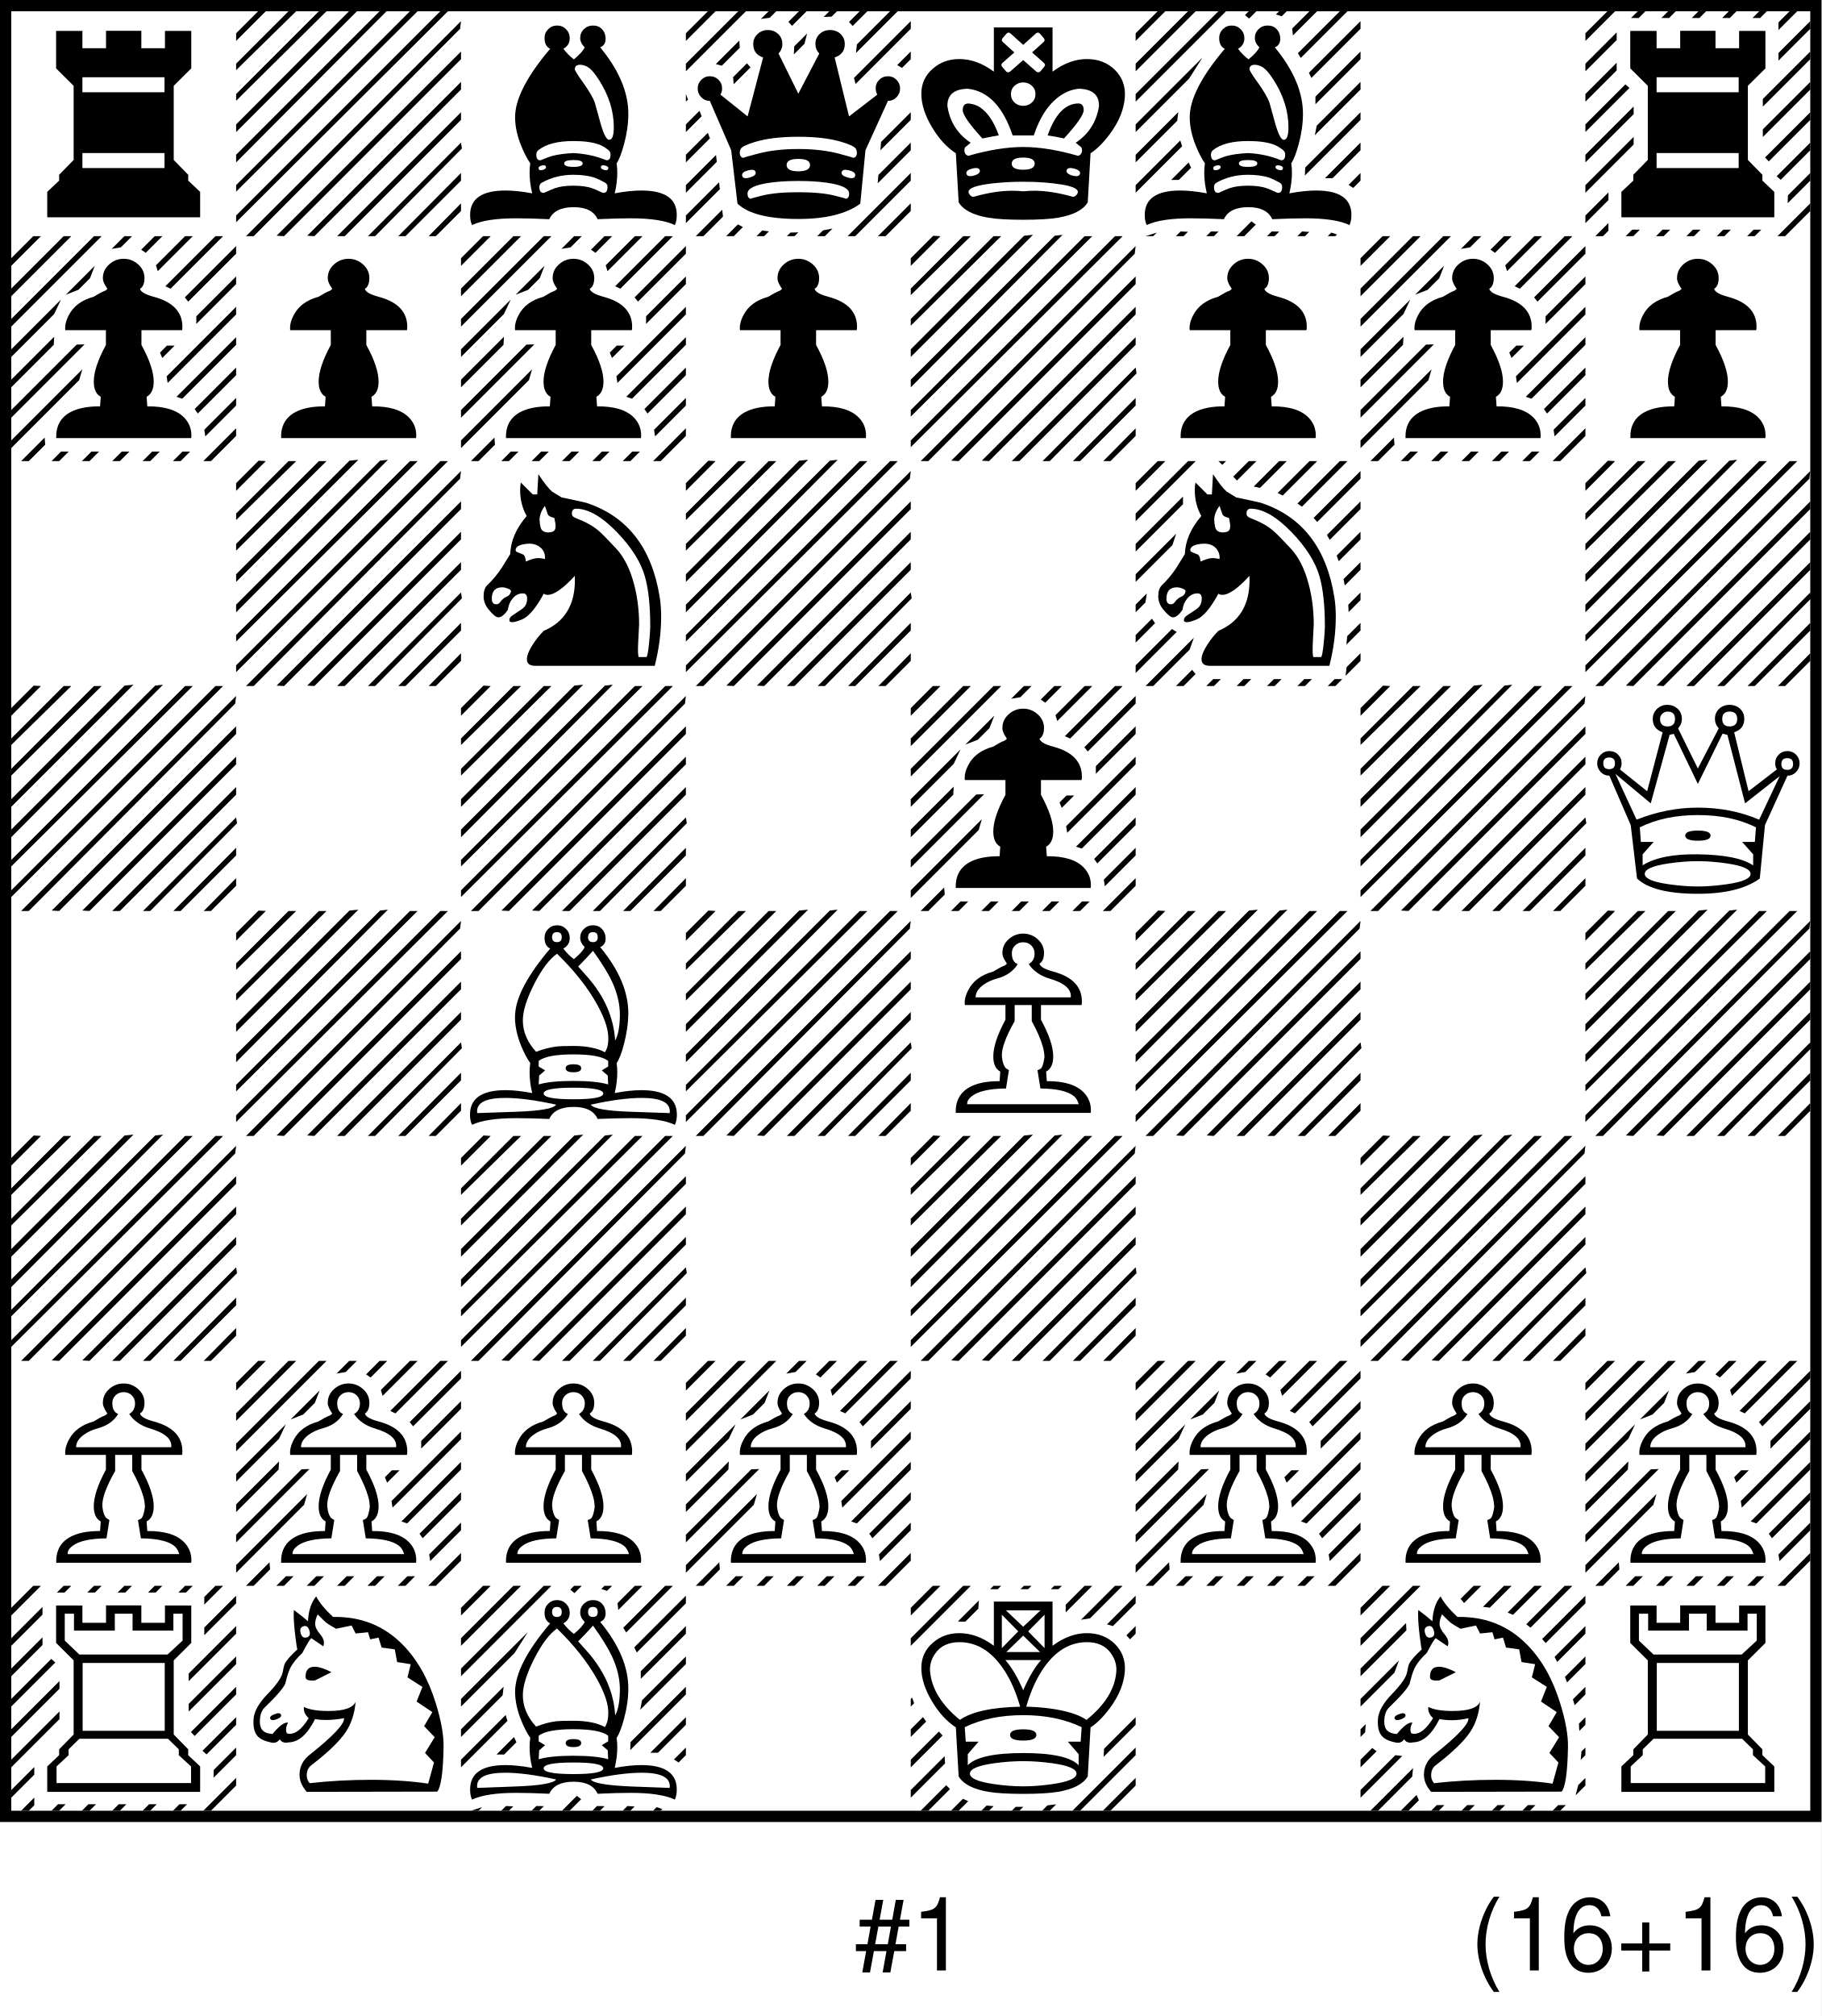
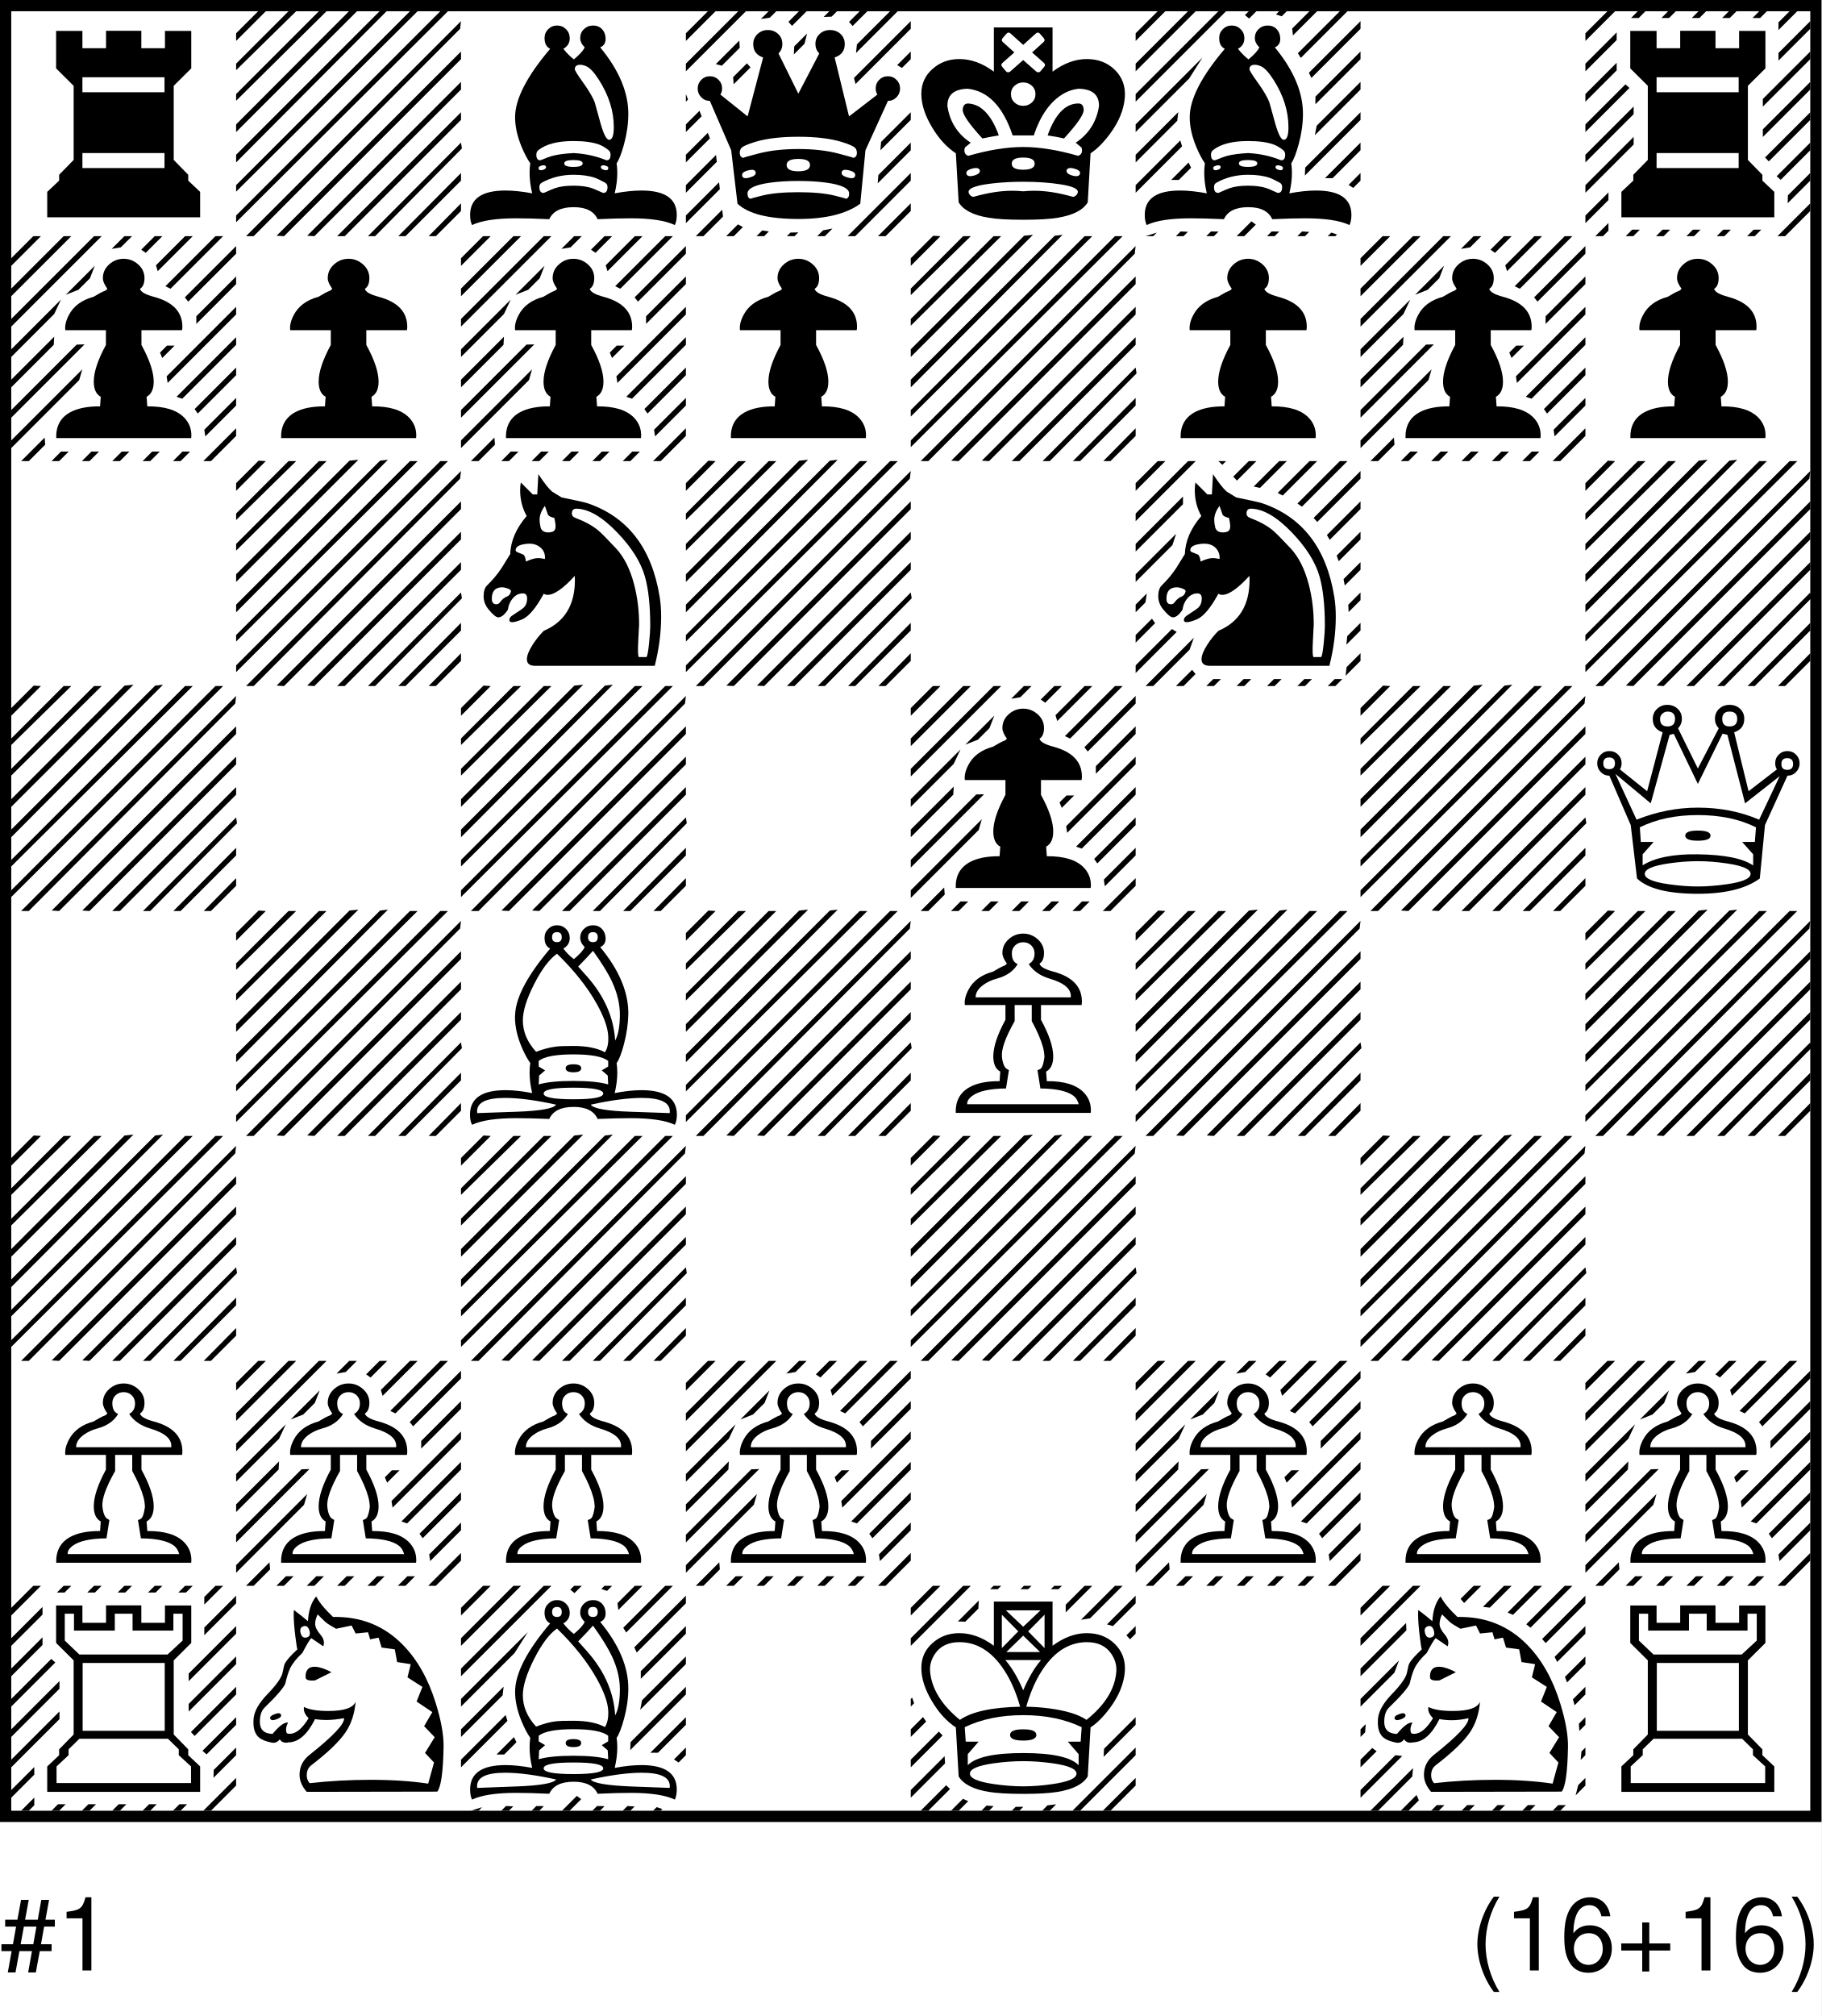
<svg xmlns="http://www.w3.org/2000/svg" viewBox="0 0 16200 17925" width="162pt" height="179.25pt">
  <rect width="16200" height="17925" fill="#fff" />
  <defs>
    <path id="ga" d="m1680 1832h-1360v-226l106-100v-52l129-132v-659l-156-155v-333h234v154h210v-155h314v155h210v-154h234v333l-156 155v659l129 132v52l106 100zm-317-1112v-133h-730v133zm0 674v-133h-730v133z" />
    <path id="gb" d="m0 196l200-200 64 4-264 264zm0 540l736-736h68l-804 796zm0 270l1008-1010 79-8-1087 1086zm0-540l466-466h68l-534 524zm0 810l1280-1280 70-8-1350 1356zm0 270l1546-1546h68l-1614 1604zm0 270l1816-1816h68l-1884 1876zm88 184l1912-1912-8 68-1836 1844zm272-4l1640-1638v68l-1574 1574zm272 0l1368-1368v68l-1304 1304zm266 4l1102-1102v68l-1034 1034zm274 0l828-832 8 52-772 780zm270 0l558-562v68l-494 494zm270 0l288-292v68l-224 224z" />
    <path id="gc" d="m1902 1901q-126-60-393-60-121 0-294 8-49-107-213-107-168 0-217 107-173-8-294-8-267 0-393 60-17-36-17-90 0-217 315-217 103 0 237 25-23-96-23-183 0-43 6-84-41-59-78-149-57-138-57-261 0-241 312-608-50-24-50-96 0-46 32.5-78.5 32.5-32.5 78.5-32.5 47 0 79.5 32 32.5 32 33.5 79 1 64-57 96 47 59 94 94 78-65 96-107-40-40-40-83 0-47 33.5-79 33.5-32 80.5-32 49 0 79.5 31.5 30.5 31.5 32.5 80.5 3 61-48 82 253 307 250 597-1 128-38 264-33 122-66 170 6 41 6 84 0 87-23 183 134-25 237-25 315 0 315 217 0 54-17 90zm-543-871q0-213-133-421-62-97-110-119-30-14-56-14-46 0-48 38-1 16 69 113 88 122 110 189 17 61 51 184 41 143 75 143 42 0 42-113zm-50 369q7-18-27-27-31-8-38 10-3 20 29 29 33 9 36-12zm2-165q-46-36-86-50-85-30-225-30-209 0-311 80-19 15-19 41 0 50 34 50l8-2q73-30 97-36 75-20 191-26 155 8 288 62 5 2 8 2 34 0 34-50 0-26-19-41zm-229 119q0-30-82-30-82 0-82 30 0 31 82 31 82 0 82-31zm199 171q-63-34-89-43-79-27-192-27-155 0-281 70-22 12-22 39 0 52 36 52 5 0 9-2 73-33 94-40 64-22 164-22 100 0 164 22 21 7 94 40 4 2 9 2 36 0 36-52 0-27-22-39zm-525-142q-7-18-38-10-34 9-27 27 3 21 36 12 32-9 29-29z" />
    <path id="gd" d="m1884 0l-371 371 8-76 295-295zm116 426l-78 78-43-25 121-121zm-386-426l-131 131-32-36 95-95zm386 156l-491 491-14-54 505-505zm-656-156l-48 48-71 3 51-51zm-270 0l-130 130-32-36 94-94zm926 966l-270 270 6-74 264-264zm-922-768l-23 91-95 95 4-72zm-274-198l-57 57-80 12 69-69zm1196 1236l-294 294 6-74 288-288zm-1736-1236l-264 264v-68l196-196zm270 0l-534 534v-68l466-466zm-55 325l-159 159-54-14 209-209zm1521 1181l-494 494h-68l562-562zm0 270l-224 224h-68l292-292zm-95-1089q0 45-31.5 77.5-31.5 32.5-76.5 32.5l-200 439-46 475q-185 136-551 136-397 0-541-136l-56-475-190-439q-45 0-76.5-32.5-31.5-32.5-31.5-77.5 0-45 31.5-77 31.5-32 76.5-32 46 0 77.5 31.5 31.5 31.5 31.5 77.5 0 30-15 54l242 194 138-524q-88-29-88-119 0-53 38-89 38-36 91-36 55 0 92.5 35 37.5 35 37.5 90 0 47-34 84l176 357 186-357q-34-37-34-84 0-55 37.5-90 37.5-35 92.5-35 56 0 93.5 35 37.5 35 37.5 90 0 89-90 119l128 524 252-194q-15-24-15-54 0-46 31.5-77.5 31.5-31.5 77.5-31.5 45 0 76.5 32 31.5 32 31.5 77zm-1330-188l-150 150-5-63 123-123zm729 1433l-68 68h-68l52-52zm-1285-1147l-19 19v-68zm121 149l-140 140v-68l121-121zm860 1032l-34 34h-68l32-32zm-786-836l-214 214v-68l195-195zm524 828l-42 42h-68l51-51zm-463-619l-275 275v-68l268-268zm232 580l-81 81h-68l105-105zm-205-337l-302 302v-68l295-295zm28 244l-174 174h-68l235-235zm1176-371q0-26-53-40-68-17-68 23 0 25 53 40 68 20 68-23zm7-230q-14-29-131-64-151-45-382-45-231 0-382 45-117 35-131 64-8 16-8 32 0 41 33 47-9-2 133-39 154-40 355-40 201 0 355 40 142 37 133 39 33-6 33-47 0-16-8-32zm-409 142q0-54-104-54-104 0-104 54 0 56 104 56 104 0 104-56zm-104 142q-140 0-249 15-203 28-203 97 0 42 30 47-9-2 100-29 122-30 322-30 200 0 322 30 109 27 100 29 30-5 30-47 0-69-203-97-109-15-249-15zm-447-94q-53 14-53 40 0 43 68 23 53-15 53-40 0-40-68-23z" />
    <path id="ge" d="m1904 764q-12 164-133 327-87 117-172 172-5 76-25 436-62 103-266 137-108 18-308 18-200 0-308-18-204-34-266-137l-25-436q-122-80-212-232-95-158-95-297 0-136 103-224 97-85 235-85 156 0 307 112v-393h522v393q151-112 305-112 149 0 247 94 101 98 91 245zm-718-269q17-20-2-36l-105-93 102-92q18-16 1-36l-32-37q-18-21-39-2l-111 100-111-100q-21-19-39 2l-32 37q-17 20 1 36l102 92-105 93q-19 16-2 36l32 38q15 18 37 4l117-103 117 103q22 14 37-4zm-77 242q0-45-32-74.5-32-29.5-77-29.5-45 0-77 29.5-32 29.5-32 74.5 0 45 32 74.5 32 29.5 77 29.5 45 0 77-29.5 32-29.5 32-74.5zm396 708q8-30-52-46-56-15-67 14-7 32 52 48 58 16 67-16zm169-601q3-151-181-155-80 9-148 52-165 104-251 363h-188q-128-385-399-415-184 4-181 155 32 209 207 325l-51 42q-5 12-5 26-1 34 33 49 273-79 490-79 217 0 490 79 34-15 33-49 0-14-5-26l-51-42q174-116 207-325zm-572 511q0-54-102-54-102 0-102 54 0 54 102 54 102 0 102-54zm-102 161q-137 0-266 14-220 24-220 76 0 16 16.5 31.5 16.5 15.5 31.5 11.5 187-53 339-53 50 0 99 5 49-5 99-5 152 0 339 53 15 4 31.5-11.5 16.5-15.5 16.5-31.5 0-42-148.5-66-148.5-24-337.5-24zm-386-103q-11-29-67-14-60 16-52 46 9 32 67 16 59-16 52-48zm924-536q2 61-175 254-59-14-146-27 101-284 274-284 45 0 47 57zm-755 227q-41 6-146 27-177-193-175-254 2-63 60-56 53 7 92 32 104 68 169 251z" />
    <path id="gf" d="m1884 0l-415 415-26-42 373-373zm116 156l-437 437-22-46 459-459zm-386-156l-215 215-7-61 154-154zm-270 0l-45 45-51-17 28-28zm656 426l-401 401v-68l401-401zm-926-426l-65 65-37-31 34-34zm926 696l-406 406 16-84 390-390zm0 270l-495 495 3-71 492-492zm0 270l-248 248h-68l316-316zm0 270l-65 65-41-27 106-106zm-1736-1506l-264 264v-68l196-196zm270 0l-534 534v-68l466-466zm270 0l-804 804v-68l736-736zm1098 1901q-126-60-393-60-121 0-294 8-49-107-213-107-168 0-217 107-173-8-294-8-267 0-393 60-17-36-17-90 0-217 315-217 103 0 237 25-23-96-23-183 0-43 6-84-41-59-78-149-57-138-57-261 0-241 312-608-50-24-50-96 0-46 32.5-78.5 32.5-32.5 78.5-32.5 47 0 79.5 32 32.5 32 33.5 79 1 64-57 96 47 59 94 94 78-65 96-107-40-40-40-83 0-47 33.5-79 33.5-32 80.5-32 49 0 79.5 31.5 30.5 31.5 32.5 80.5 3 61-48 82 253 307 250 597-1 128-38 264-33 122-66 170 6 41 6 84 0 87-23 183 134-25 237-25 315 0 315 217 0 54-17 90zm-111 84l-15 15h-68l32-32zm-1197-1573l-118 186-476 476v-68zm950 1550l-38 38h-68l42-42zm-267-3l-41 41h-68l42-42zm-898-1062l-9 77-370 370v-68zm690 1000l-103 103h-68l132-132zm-576-506l-109 109h-68l155-155zm-80-190l-413 413v-68l397-397zm324 758l-41 41h-68l42-42zm-272 2l-39 39h-68l42-42zm-277 7l-32 32h-68zm1171-937q0-214-133-422-62-97-110-119-30-14-56-14-46 0-48 38-1 16 69 113 88 122 110 189 17 61 51 184 41 143 75 143 42 0 42-112zm-50 368q7-18-27-27-31-8-38 10-3 20 29 29 33 9 36-12zm2-165q-46-36-86-50-85-30-225-30-209 0-311 80-19 15-19 41 0 50 34 50l8-2q73-30 97-36 75-20 191-26 155 8 288 62 5 2 8 2 34 0 34-50 0-26-19-41zm-229 119q0-30-82-30-82 0-82 30 0 31 82 31 82 0 82-31zm199 171q-63-34-89-43-79-27-192-27-155 0-281 70-22 12-22 39 0 52 36 52 5 0 9-2 73-33 94-40 64-22 164-22 100 0 164 22 21 7 94 40 4 2 9 2 36 0 36-52 0-27-22-39zm-525-142q-7-18-38-10-34 9-27 27 3 21 36 12 32-9 29-29z" />
    <path id="gg" d="m1884 0l-167 167v-68l99-99zm116 156l-283 283v-68l283-283zm-386-156l-60 60h-68l60-60zm-270 0l-60 60h-68l60-60zm656 426l-422 422v-68l422-422zm-926-426l-60 60h-68l60-60zm926 696l-422 422v-68l422-422zm-1196-696l-60 60h-68l60-60zm1196 966l-369 369-33-35 402-402zm0 270l-263 263-36-32 299-299zm-1466-1236l-60 60h-68l60-60zm1466 1506l-201 201 2-70 199-199zm-1736-1506l-264 264v-68l196-196zm1736 1776l-224 224h-68l292-292zm-320 56h-1360v-226l106-100v-52l129-132v-659l-156-155v-333h234v154h210v-155h314v155h210v-154h234v333l-156 155v659l129 132v52l106 100zm-1402-1576l-278 278v-68l278-278zm1286 1686l-58 58h-68l58-58zm-1286-1416l-278 278v-68l278-278zm114 156l-392 392v-68l356-356zm902 1260l-58 58h-68l58-58zm-865-1027l-429 429v-68l429-429zm595 1027l-58 58h-68l58-58zm-595-757l-429 429v-68l429-429zm325 757l-58 58h-68l58-58zm-270 0l-58 58h-68l58-58zm-279-263l-205 205v-68l205-205zm0 272l-49 49h-68l117-117zm1158-1231v-133h-730v133zm0 674v-133h-730v133z" />
    <path id="gh" d="m2000 156l-426 426-30-38 456-456zm-116-156l-467 467-46-22 445-445zm-270 0l-311 311-16-52 259-259zm386 426l-354 354v-68l354-354zm-656-426l-148 148-40-28 120-120zm-270 0l-99 99-82 14 113-113zm926 696l-609 609-9-59 618-618zm0 270l-479 479-51-17 530-530zm0 270l-341 341-28-40 369-369zm-547-263l-110 110-20-48 62-62zm547 533l-274 274-9-59 283-283zm-1257-1243l-43 111-103 103-112 44zm857 1532h-1200q-5-157 122-228 99-55 268-54l6-85q-62-34-62-135 0-127 108-326v-131h-361q-8-59 31-134 62-120 220-163 69-42 98-52 12-4 25-19-21-32-26-43-13-27-14-47-2-74 54-125.5 56-51.5 131-51.5 74 0 130.5 51.5 56.5 51.5 54.5 125.5-2 67-40 90 10 41 123 71 254 68 254 266 0 20-3 31h-361v131q109 199 109 326 0 101-63 135l6 85q230-2 329 101 63 66 63 157 0 15-2 24zm-1336-1795l-264 264v-68l196-196zm270 0l-534 534v-68l466-466zm270 0l-804 804v-68l736-736zm1196 1776l-224 224h-68l292-292zm-409 139l-85 85h-68l85-85zm-1149-1351l-60 128-382 382v-68zm879 1351l-85 85h-68l85-85zm-939-1021l-4 72-378 378v-68zm270 68l-652 652v-68l582-582zm399 953l-85 85h-68l85-85zm-419-731l-28 96-604 604v-68zm149 731l-85 85h-68l85-85zm-270 0l-85 85h-68l85-85zm-209-61l-146 146h-68l209-209z" />
    <path id="gi" d="m1600 1795h-1200q-5-157 122-228 99-55 268-54l6-85q-62-34-62-135 0-127 108-326v-131h-361q-8-59 31-134 62-120 220-163 69-42 98-52 12-4 25-19-21-32-26-43-13-27-14-47-2-74 54-125.5 56-51.5 131-51.5 74 0 130.5 51.5 56.5 51.5 54.5 125.5-2 67-40 90 10 41 123 71 254 68 254 266 0 20-3 31h-361v131q109 199 109 326 0 101-63 135l6 85q230-2 329 101 63 66 63 157 0 15-2 24z" />
    <path id="gj" d="m1767 1208q13 81 13 175 0 212-57 437h-1062q-75 0-75-58 0-50 52-131 43-67 98-122 277-118 277-451 0-19-1-38-154 169-242 169-19 0-34-10-104 191-192 228-60 25-89 25-25 0-25-18 0-21 20-37 6-5 88-59 38-25 46-62 4-19 4-34 0-46-38-46-54 0-92 47-34 41-41 98-45 68-85 68-30 0-89-73-42-52-42-115 0-66 32-97 75-73 129-155 2-3 76-123 5-173 146-338-58-104-58-229 0-39 6-69l106 106h40l10-180q79 119 122 155 43 26 85 52 193 39 229 51 538 182 643 834zm-937-703q-46-10-57-29-14-39-27-78-47 63-47 124 0 29 8 64 11 48 70 48 13 0 30-4 34-8 34-50 0-28-11-75zm853 964q0-278-48-445-55-191-245-389-201-209-363-212-41-1-41 43 0 27 32 39 124 47 200 109 38 31 159 160 108 115 162 320 45 170 45 361 0-6-8 152-6 118 5 135h69q12-16 23-127 10-100 10-146zm-937-599q1-5 1-12 0-56-40.5-90-40.5-34-97.5-34-30 0-61 7-62 14-62 51 0 11 14 17l54 22q19 13 23 62 68-31 109-31 22 0 60 8zm-302 290q4-16-30-28-28-10-47-10-93 0-93 101 0 50 40 50 20 0 32-17 27-38 63-52 26-10 35-44z" />
    <path id="gk" d="m2000 156l-385 385-32-36 417-417zm-116-156l-405 405-40-28 377-377zm116 426l-274 274-25-43 299-299zm-386-426l-306 306-45-23 283-283zm386 696l-194 194-18-50 212-212zm-656-696l-238 238-56-12 226-226zm656 966l-140 140-11-57 151-151zm-926-966l-173 173-33-35 138-138zm-270 0l-33 33-35-33zm1196 1236l-106 106-3-65 109-109zm0 270l-126 126 8-76 118-118zm0 270l-133 133 9-77 124-124zm-233-568q13 81 13 175 0 212-57 437h-1062q-75 0-75-58 0-50 52-131 43-67 98-122 277-118 277-451 0-19-1-38-154 169-242 169-19 0-34-10-104 191-192 228-60 25-89 25-26 0-26-18 0-20 21-37 5-4 88-59 38-25 46-62 4-19 4-34 0-46-38-46-54 0-92 47-34 41-41 98-45 68-85 68-30 0-89-73-42-52-42-115 0-66 32-97 75-73 129-155 2-3 76-123 5-173 146-338-58-104-58-229 0-39 6-69l106 106h40l10-180q79 119 122 155 43 26 85 52 193 39 229 51 538 182 643 834zm-1503-1208l-264 264v-68l196-196zm270 0l-534 534v-68l466-466zm1304 1938l-62 62h-68l62-62zm-1417-1555l-421 421v-68l421-421zm1147 1555l-62 62h-68l62-62zm-1208-1292l-33 101-327 327v-68zm938 1292l-62 62h-68l62-62zm-270 0l-62 62h-68l62-62zm-929-761l-12 80-87 87v-68zm659 761l-62 62h-68l62-62zm-585-497l-173 173v-68l145-145zm345 129l-38 106-324 324h-68zm15 323l-107 107h-68l144-144zm-168-374l-365 365v-68l323-323zm465-1014q-46-10-57-29-14-39-27-78-47 63-47 124 0 29 8 64 11 48 70 48 13 0 30-4 34-8 34-50 0-28-11-75zm853 964q0-278-48-445-55-191-245-389-201-209-363-212-41-1-41 43 0 27 32 39 124 47 200 109 38 31 159 160 108 115 162 320 45 170 45 361 0-6-8 152-6 118 5 135h69q12-16 23-127 10-100 10-146zm-937-599q1-5 1-12 0-43-27-77-38-47-111-47-30 0-61 7-62 14-62 51 0 11 14 17l54 22q19 13 23 62 68-31 109-31 22 0 60 8zm-302 290q4-16-30-28-28-10-47-10-93 0-93 101 0 50 40 50 20 0 32-17 27-38 63-52 26-10 35-44z" />
    <path id="gl" d="m1905 687q0 45-31.5 77.5-31.5 32.5-76.5 32.5l-200 439-46 475q-186 136-551 136-397 0-541-136l-56-475-190-439q-45 0-76.5-32.5-31.5-32.5-31.5-77.5 0-45 31.5-77 31.5-32 76.5-32 46 0 77.5 31.5 31.5 31.5 31.5 77.5 0 30-15 54l242 194 138-524q-88-30-88-119 0-53 38-89 38-36 91-36 55 0 92.5 35 37.5 35 37.5 90 0 47-34 84l176 357 186-357q-34-37-34-84 0-55 37.5-90 37.5-35 92.5-35 56 0 93.5 35 37.5 35 37.5 90 0 89-90 119l128 524 252-194q-15-24-15-54 0-46 31.5-77.5 31.5-31.5 77.5-31.5 45 0 76.5 32 31.5 32 31.5 77zm-58 6q0-52-52-52-52 0-52 52 0 52 52 52 52 0 52-52zm-497-401q0-65-68-65-65 0-65 65 0 67 65 67 68 0 68-67zm-553 0q0-65-66-65-27 0-47 19-20 19-20 46 0 67 67 67 66 0 66-67zm931 509l-308 242-157-609-43-11-220 447-214-445-37 9-168 609-314-262 188 407q268-107 545-107 297 0 545 107zm-211 455q-218-109-517-109-296 0-516 109l9 130h114l-98 110v98q163-103 491-98 356 5 492 99v-99l-98-110h113zm-1254-569q0-52-52-52-52 0-52 52 0 52 52 52 52 0 52-52zm1206 983q0-62-211-93-136-20-258-20-123 0-260 20-212 31-212 93 0 62 212 92 141 20 260 20 118 0 258-20 211-30 211-92zm-356-340q0 45-113 45-112 0-112-45 0-45 112-45 113 0 113 45z" />
    <path id="gm" d="m1902 1901q-125-59-393-59-121 0-294 7-48-107-213-107-169 0-217 107-173-7-294-7-268 0-393 59-18-36-18-90 0-218 317-218 102 0 236 26-23-97-23-183 0-43 6-84-42-59-79-148-57-138-57-261 0-8 2-35 17-227 311-574-50-23-50-96 0-46 32.5-78.5 32.5-32.5 78.5-32.5 47 0 79.5 32 32.5 32 33.5 79 1 64-57 96 46 60 94 94 78-65 96-107-40-40-40-83 0-47 33.5-79 33.5-32 80.5-32 48 0 79 32 31 32 33 80 3 60-48 82 254 307 250 597-2 122-38 263-32 124-66 171 6 41 6 84 0 86-23 183 134-26 237-26 316 0 316 218 0 54-18 90zm-686-1668q0-45-42-45-44 0-44 45 0 44 44 44 42 0 42-44zm-320 0q0-45-42-45-44 0-44 45 0 44 44 44 42 0 42-44zm517 698q2-148-70-303-51-110-169-274-54 61-132 140 37 40 84 94 226 259 245 564 40-72 42-221zm-104 175q-8-112-101-279-124-223-354-447-102 71-203 269-101 198-101 324 0 150 118 279 96-37 182-47 43-5 150-5 177 0 280 56 36-54 29-150zm547 691q1-8 1-16 0-119-250-119-180 0-453 60 34 52 354 63zm-547-255l-4-79-53-46 57-34v-50q-73-58-309-58-236 0-309 58v50l57 34-53 46-4 79q106-31 309-31 203 0 309 31zm-44 81q0-52-265-52-265 0-265 52 0 51 265 51 265 0 265-51zm-419 99q-273-60-453-60-250 0-250 119 0 8 1 16l348-12q320-11 354-63zm223-324q0 36-69 36-69 0-69-36 0-35 69-35 69 0 69 35z" />
    <path id="gn" d="m1600 1795h-1200q-5-157 122-228 99-55 268-54l6-85q-62-34-62-135 0-127 108-326v-131h-361q-8-59 31-134 62-120 220-163 69-42 98-52 12-4 25-19-21-32-26-43-13-27-14-47-2-74 54-125.5 56-51.5 131-51.5 74 0 130.5 51.5 56.5 51.5 54.5 125.5-2 67-40 90 10 41 123 71 254 68 254 266 0 20-3 31h-361v131q109 199 109 326 0 101-63 135l6 85q230-2 329 101 63 66 63 157 0 15-2 24zm-177-1027q12-108-189-167-124-37-185-129 52-29 52-94 0-43-29-71.5-29-28.5-72-28.5-43 0-72.5 28.5-29.5 28.5-28.5 71.5 1 75 52 94-57 95-185 129-70 19-122 57-68 50-67 110zm71 950q-14-50-47-75-83-63-294-65l-26-163q26-7 36-21 16-24 26-95-2-48-13-88-27-99-100-232v-143h-152v143q-124 219-113 320 7 63 30 94 5 7 32 22l-26 163q-213 2-299 65-50 37-46 75z" />
    <path id="go" d="m2000 156l-426 426-30-38 456-456zm-116-156l-467 467-46-22 445-445zm-270 0l-311 311-16-52 259-259zm386 426l-354 354v-68l354-354zm-656-426l-148 148-40-28 120-120zm-270 0l-99 99-82 14 113-113zm926 696l-609 609-9-59 618-618zm0 270l-479 479-51-17 530-530zm0 270l-341 341-28-40 369-369zm-547-263l-110 110-20-48 62-62zm547 533l-274 274-9-59 283-283zm-1257-1243l-43 111-103 103-112 44zm857 1532h-1200q-5-157 122-228 99-55 268-54l6-85q-62-34-62-135 0-127 108-326v-131h-361q-8-59 31-134 62-120 220-163 69-42 98-52 12-4 25-19-21-32-26-43-13-27-14-47-2-74 54-125.5 56-51.5 131-51.5 74 0 130.5 51.5 56.5 51.5 54.5 125.5-2 67-40 90 10 41 123 71 254 68 254 266 0 20-3 31h-361v131q109 199 109 326 0 101-63 135l6 85q230-2 329 101 63 66 63 157 0 15-2 24zm-1336-1795l-264 264v-68l196-196zm270 0l-534 534v-68l466-466zm270 0l-804 804v-68l736-736zm1196 1776l-224 224h-68l292-292zm-409 139l-85 85h-68l85-85zm-1149-1351l-60 128-382 382v-68zm879 1351l-85 85h-68l85-85zm-939-1021l-4 72-378 378v-68zm270 68l-652 652v-68l582-582zm399 953l-85 85h-68l85-85zm-419-731l-28 96-604 604v-68zm149 731l-85 85h-68l85-85zm-270 0l-85 85h-68l85-85zm-209-61l-146 146h-68l209-209zm1121-1086q12-108-189-167-124-37-185-129 52-29 52-94 0-43-29-71.5-29-28.5-72-28.5-43 0-72.5 28.5-29.5 28.5-28.5 71.5 1 75 52 94-57 95-185 129-70 19-122 57-68 50-67 110zm71 950q-14-50-47-75-83-63-294-65l-26-163q26-7 36-21 16-24 26-95-2-48-13-88-27-99-100-232v-143h-152v143q-124 219-113 320 7 63 30 94 5 7 32 22l-26 163q-213 2-299 65-50 37-46 75z" />
    <path id="gp" d="m1884 0l-167 167v-68l99-99zm116 156l-283 283v-68l283-283zm-386-156l-60 60h-68l60-60zm-270 0l-60 60h-68l60-60zm656 426l-422 422v-68l422-422zm-926-426l-60 60h-68l60-60zm926 696l-422 422v-68l422-422zm-1196-696l-60 60h-68l60-60zm1196 966l-369 369-33-35 402-402zm0 270l-263 263-36-32 299-299zm-1466-1236l-60 60h-68l60-60zm1466 1506l-201 201 2-70 199-199zm-1736-1506l-264 264v-68l196-196zm1736 1776l-224 224h-68l292-292zm-320 56h-1360v-226l106-100v-52l129-132v-659l-156-155v-333h234v154h210v-155h314v155h210v-154h234v333l-156 155v659l129 132v52l106 100zm-1402-1576l-278 278v-68l278-278zm1286 1686l-58 58h-68l58-58zm-1286-1416l-278 278v-68l278-278zm114 156l-392 392v-68l356-356zm902 1260l-58 58h-68l58-58zm-865-1027l-429 429v-68l429-429zm595 1027l-58 58h-68l58-58zm-595-757l-429 429v-68l429-429zm325 757l-58 58h-68l58-58zm-270 0l-58 58h-68l58-58zm-279-263l-205 205v-68l205-205zm0 272l-49 49h-68l117-117zm1319-1464v-239h-82v150h-363v-150h-158v150h-363v-150h-82v239l130 124h784zm-159 802v-603h-730v603zm234 465v-148l-109-100v-52l-96-94h-788l-96 94v52l-107 100v148z" />
    <path id="gq" d="m1845 1434q-6 333-56 396l-1161 2q-64-73-64-152 0-107 90-178 313-248 306-325-87 16-160 16-53 0-98-8-102 205-236 207-12 3-23 3-36 0-55-30-23 31-56 31-7 0-17-2-85-17-121-54-40-42-40-125 0-16 1-30 7-101 124-222 123-127 135-195 11-60 19-76 24-46 112-127-5-8-18-113-15-121-15-196 0-23 2-41 87 66 125 100 7-141 73-221 39 78 150 183 372-8 623 250 192 197 291 518 72 232 69 389zm-1193-1035q-14-50-51-40-41 11-27 62 13 49 54 38 38-10 24-60zm1114 947l-94-98 73-125-140-94 52-130-133-85 29-117-121-19-21-113-117-16-27-88-75 15-19-63-110 11-36-71-138 29q-68-38-91-57-10-8-73-71-22 46-22 84 0 42 46 95 32 37 32 74 0 16-6 31l-107-73q-21 21-79 132-77 72-108 135-22 45-44 138-24 58-184 213-42 41-42 127 0 103 113 107 84-101 130-101 5 0 8 1-18 32-18 62 0 18 7 32 11 5 26 5 83 0 168-139-43-41-43-86 0-7 1-14 70 36 218 36 207 0 242-82-14 158-88 269-82 123-307 296-40 31-40 90 0 39 26 69 262-30 544-30 284 0 510 34l52-188-80-85zm-918-578q-71 36-146 73-82 8-84-27-3-46 19.5-71.5 22.5-25.5 68.5-22.5 56 3 142 48zm-449 378q9 23-40 41-45 17-56-6-7-23 40-40 47-18 56 5z" />
    <path id="gr" d="m1884 0l-415 415-26-42 373-373zm116 156l-437 437-22-46 459-459zm-386-156l-215 215-7-61 154-154zm-270 0l-45 45-51-17 28-28zm656 426l-401 401v-68l401-401zm-926-426l-65 65-37-31 34-34zm926 696l-406 406 16-84 390-390zm0 270l-495 495 3-71 492-492zm0 270l-248 248h-68l316-316zm0 270l-65 65-41-27 106-106zm-1736-1506l-264 264v-68l196-196zm270 0l-534 534v-68l466-466zm270 0l-804 804v-68l736-736zm1098 1901q-126-60-393-60-121 0-294 8-49-107-213-107-168 0-217 107-173-8-294-8-267 0-393 60-17-36-17-90 0-217 315-217 103 0 237 25-23-96-23-183 0-43 6-84-41-59-78-149-57-138-57-261 0-241 312-608-50-24-50-96 0-46 32.5-78.5 32.5-32.5 78.5-32.5 47 0 79.5 32 32.5 32 33.5 79 1 64-57 96 47 59 94 94 78-65 96-107-40-40-40-83 0-47 33.5-79 33.5-32 80.5-32 49 0 79.5 31.5 30.5 31.5 32.5 80.5 3 61-48 82 253 307 250 597-1 128-38 264-33 122-66 170 6 41 6 84 0 87-23 183 134-25 237-25 315 0 315 217 0 54-17 90zm-111 84l-15 15h-68l32-32zm-1197-1573l-118 186-476 476v-68zm950 1550l-38 38h-68l42-42zm-267-3l-41 41h-68l42-42zm-898-1062l-9 77-370 370v-68zm690 1000l-103 103h-68l132-132zm-576-506l-109 109h-68l155-155zm-80-190l-413 413v-68l397-397zm324 758l-41 41h-68l42-42zm-272 2l-39 39h-68l42-42zm-277 7l-32 32h-68zm1028-1735q0-45-42-45-44 0-44 45 0 44 44 44 42 0 42-44zm-320 0q0-45-42-45-44 0-44 45 0 44 44 44 42 0 42-44zm517 698q2-149-70-303-51-109-169-274-54 61-132 140 36 39 84 94 228 261 245 564 40-72 42-221zm-104 175q-7-110-101-279-125-224-354-447-102 70-203 269-101 199-101 324 0 151 118 279 100-39 182-48 36-4 150-4 177 0 280 56 35-56 29-150zm547 691q1-8 1-16 0-119-250-119-180 0-453 60 32 48 354 62 62 3 348 13zm-547-255l-4-79-53-46 57-34v-50q-74-58-309-58-235 0-309 58v50l57 34-53 46-4 79q107-31 309-31 202 0 309 31zm-44 81q0-52-265-52-265 0-265 52 0 51 265 51 265 0 265-51zm-419 99q-273-60-453-60-250 0-250 119 0 8 1 16l348-13q321-12 354-62zm223-324q0 36-69 36-69 0-69-36 0-35 69-35 69 0 69 35z" />
    <path id="gs" d="m2000 156l-202 202-53-15 255-255zm-116-156l-289 289-81 13 302-302zm116 426l-50 50-32-36 82-82zm-386-426l-236 236v-68l168-168zm-270 0l-30 30h-68l30-30zm-270 0l-30 30h-68l30-30zm-270 0l-30 30h-68l30-30zm1196 1236l-285 285 4-72 281-281zm-1395-1105l-4 72-116 116-66-2zm1299 629q-12 164-133 327-87 117-172 172-5 76-25 436-62 103-266 137-108 18-308 18-200 0-308-18-204-34-266-137l-25-436q-122-80-212-232-95-158-95-297 0-136 103-224 97-85 235-85 156 0 307 112v-393h522v393q151-112 305-112 149 0 247 94 101 98 91 245zm-1640-760l-264 264v-68l196-196zm1736 1506l-494 494h-68l562-562zm0 270l-224 224h-68l292-292zm-1466-1776l-534 534v-68l466-466zm759 1943l-57 57h-68l48-48zm-1263-899l-30 30v-68l12-12zm971 921l-35 35h-68l35-35zm-864-758l-137 137v-68l109-109zm600 752l-41 41h-68l46-46zm-454-628l-283 283v-68l250-250zm228 584l-85 85h-68l106-106zm-206-336l-305 305v-68l301-301zm44 228l-193 193h-68l227-227zm841-1253v-297l-146 148zm-36-336h-308l154 146zm674 546q7-84-45-160-71-104-219-103-251 2-419 288-70 119-118 286 107 2 205 15 226 30 331 102 247-198 265-428zm-678-175l-150-146-150 146zm-194-184l-146-148v297zm203 255h-318q87 100 159 269 74-172 159-269zm-186 415q-48-167-118-286-168-286-419-288-149-1-220 103-52 77-44 160 22 230 265 428 157-109 536-117zm547 182q-222-107-520-107-298 0-520 107l9 129h114l-96 111v98q105-108 493-108 388 0 493 108v-98l-96-111h114zm-46 413q0-62-213-92-135-19-261-19-126 0-261 19-213 30-213 92 0 62 213 93 138 20 261 20 123 0 261-20 213-31 213-93zm-357-344q0 50-117 50-117 0-117-50 0-50 117-50 117 0 117 50z" />
    <path id="gt" d="m2000 156l-353 353-32-36 385-385zm-116-156l-372 372-38-30 342-342zm116 426l-251 251-23-45 274-274zm-386-426l-258 258-48-20 238-238zm386 696l-163 163-19-49 182-182zm-656-696l-194 194-61-7 187-187zm656 966l-96 96-15-53 111-111zm-926-966l-153 153-31-37 116-116zm926 1236l-54 54-4-64 58-58zm0 270l-42 42 7-75 35-35zm0 270l-87 87 23-91 64-64zm-155-342q-6 334-56 396l-1161 2q-64-73-64-152 0-107 90-178 313-248 306-325-75 18-149 18-55 0-109-10-102 205-236 207-12 3-23 3-36 0-55-30-23 31-56 31-7 0-17-2-85-17-121-54-40-42-40-125 0-16 1-30 7-101 124-222 123-127 135-195 11-60 19-76 24-46 112-127-5-8-18-113-15-121-15-196 0-23 2-41 87 66 125 100 7-141 73-221 39 78 150 183 372-8 623 250 192 197 291 518 72 232 69 389zm-1581-1434l-264 264v-68l196-196zm270 0l-534 534v-68l466-466zm1292 1950l-50 50h-68l50-50zm-1418-1554l-408 408v-68l405-405zm1148 1554l-50 50h-68l50-50zm-1214-1286l-41 109-301 301v-68zm944 1286l-50 50h-68l50-50zm-270 0l-50 50h-68l50-50zm-970-720l-5 73-41 41v-68zm700 720l-50 50h-68l50-50zm-603-479l-143 143v-68l104-104zm376 436l-93 93h-68l140-140zm-148-394l-371 371v-68l310-310zm96 108l-7 75-304 304h-68zm185-1222q-14-50-51-40-41 11-27 62 13 49 54 38 38-10 24-60zm1114 947l-94-98 73-125-140-94 52-130-133-85 29-117-121-19-21-113-117-16-27-88-75 15-19-63-110 11-36-71-138 29q-68-38-91-57-10-8-73-71-22 46-22 84 0 42 46 95 32 37 32 74 0 16-6 31l-107-73q-21 21-79 132-77 72-108 135-22 45-44 138-24 58-184 213-42 41-42 127 0 103 113 107 84-101 130-101 5 0 8 1-18 32-18 62 0 18 7 32 11 5 26 5 83 0 168-139-43-41-43-86 0-7 1-14 70 36 218 36 207 0 242-82-14 158-88 269-82 123-307 296-40 31-40 90 0 39 26 69 262-30 544-30 284 0 510 34l52-188-80-85zm-918-578q-71 36-146 73-82 8-84-27-3-46 19.5-71.5 22.5-25.5 68.5-22.5 56 3 142 48zm-449 378q9 23-40 41-45 17-56-6-7-23 40-40 47-18 56 5z" />
    <path id="gu" d="m399 508v-333h234v154h210v-155h314v155h210v-154h234v333l-156 155v659l129 132v52l106 100v226h-1360v-226l106-100v-52l129-132v-659zm236 781h730v-603h-730zm-159-802l130 124h784l134-124v-239h-82v150h-363v-150h-158v150h-363v-150h-82zm34 967v52l-107 100v148h1196v-148l-109-100v-52l-96-94h-788z" />
  </defs>
  <use href="#ga" x="100" y="100" />
  <use href="#gb" x="2100" y="100" />
  <use href="#gc" x="4100" y="100" />
  <use href="#gd" x="6100" y="100" />
  <use href="#ge" x="8100" y="100" />
  <use href="#gf" x="10100" y="100" />
  <use href="#gg" x="14100" y="100" />
  <use href="#gh" x="100" y="2100" />
  <use href="#gi" x="2100" y="2100" />
  <use href="#gh" x="4100" y="2100" />
  <use href="#gi" x="6100" y="2100" />
  <use href="#gb" x="8100" y="2100" />
  <use href="#gi" x="10100" y="2100" />
  <use href="#gh" x="12100" y="2100" />
  <use href="#gi" x="14100" y="2100" />
  <use href="#gb" x="2100" y="4100" />
  <use href="#gj" x="4100" y="4100" />
  <use href="#gb" x="6100" y="4100" />
  <use href="#gk" x="10100" y="4100" />
  <use href="#gb" x="14100" y="4100" />
  <use href="#gb" x="100" y="6100" />
  <use href="#gb" x="4100" y="6100" />
  <use href="#gh" x="8100" y="6100" />
  <use href="#gb" x="12100" y="6100" />
  <use href="#gl" x="14100" y="6100" />
  <use href="#gb" x="2100" y="8100" />
  <use href="#gm" x="4100" y="8100" />
  <use href="#gb" x="6100" y="8100" />
  <use href="#gn" x="8100" y="8100" />
  <use href="#gb" x="10100" y="8100" />
  <use href="#gb" x="14100" y="8100" />
  <use href="#gb" x="100" y="10100" />
  <use href="#gb" x="4100" y="10100" />
  <use href="#gb" x="8100" y="10100" />
  <use href="#gb" x="12100" y="10100" />
  <use href="#gn" x="100" y="12100" />
  <use href="#go" x="2100" y="12100" />
  <use href="#gn" x="4100" y="12100" />
  <use href="#go" x="6100" y="12100" />
  <use href="#go" x="10100" y="12100" />
  <use href="#gn" x="12100" y="12100" />
  <use href="#go" x="14100" y="12100" />
  <use href="#gp" x="100" y="14100" />
  <use href="#gq" x="2100" y="14100" />
  <use href="#gr" x="4100" y="14100" />
  <use href="#gs" x="8100" y="14100" />
  <use href="#gt" x="12100" y="14100" />
  <use href="#gu" x="14100" y="14100" />
  <path d="M0 0h16200v100h-16200zM0 16100h16200v100h-16200zM0 100h100v16000h-100zM16100 100h100v16000h-100z" />
  <g font-family="Helvetica,Arial,sans-serif" font-size="900">
-     <text x="8100" y="17520" text-anchor="middle">#1</text>
+     <text x="0" y="17520">#1</text>
    <text x="16200" y="17520" text-anchor="end">(16+16)</text>
  </g>
</svg>
